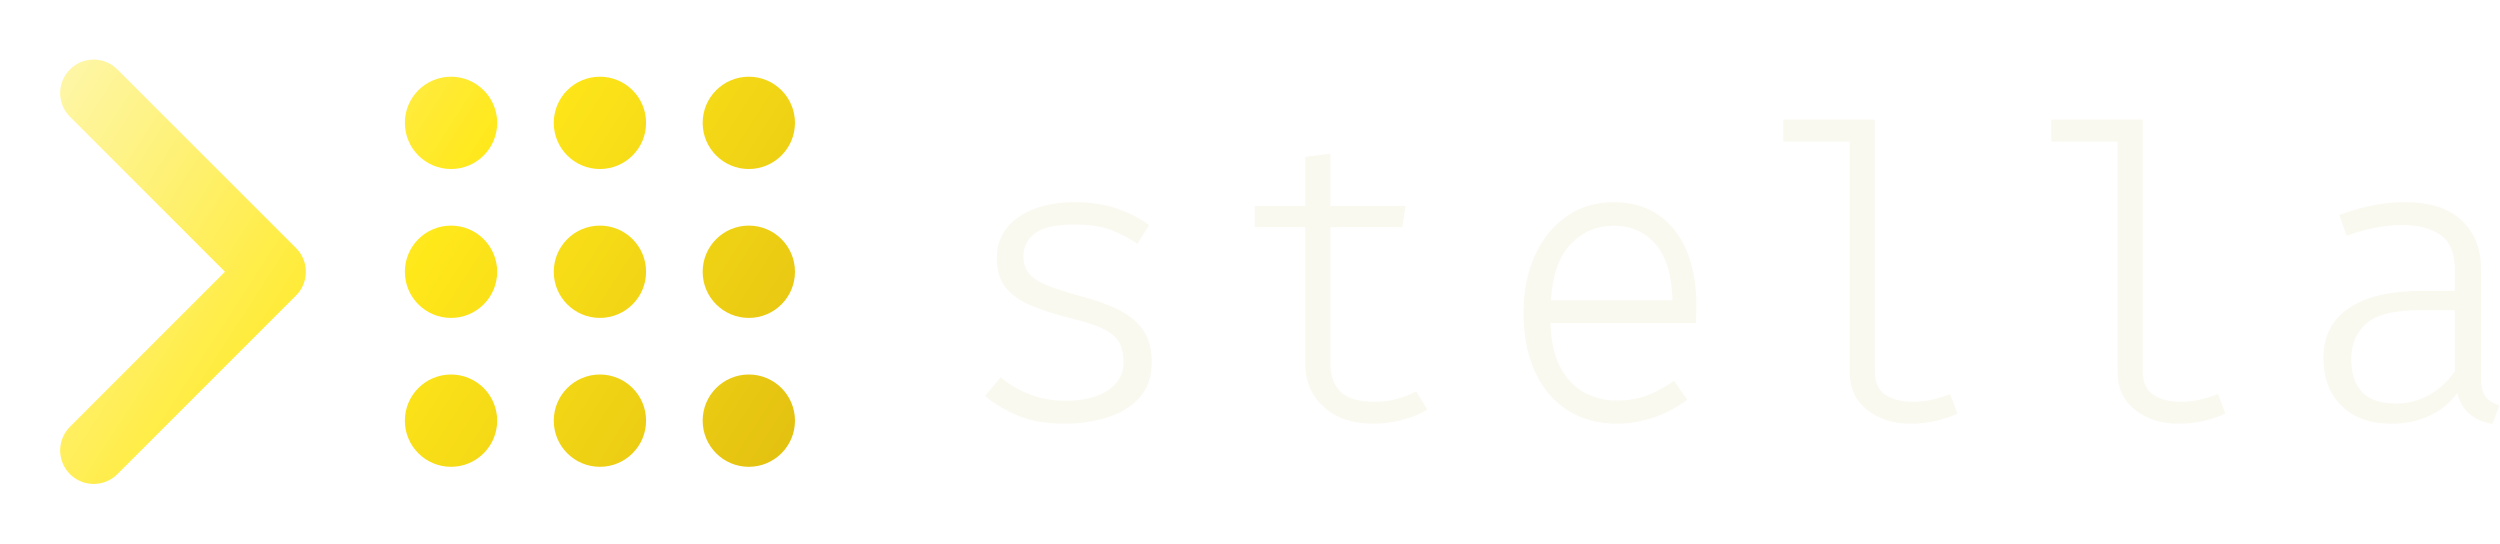
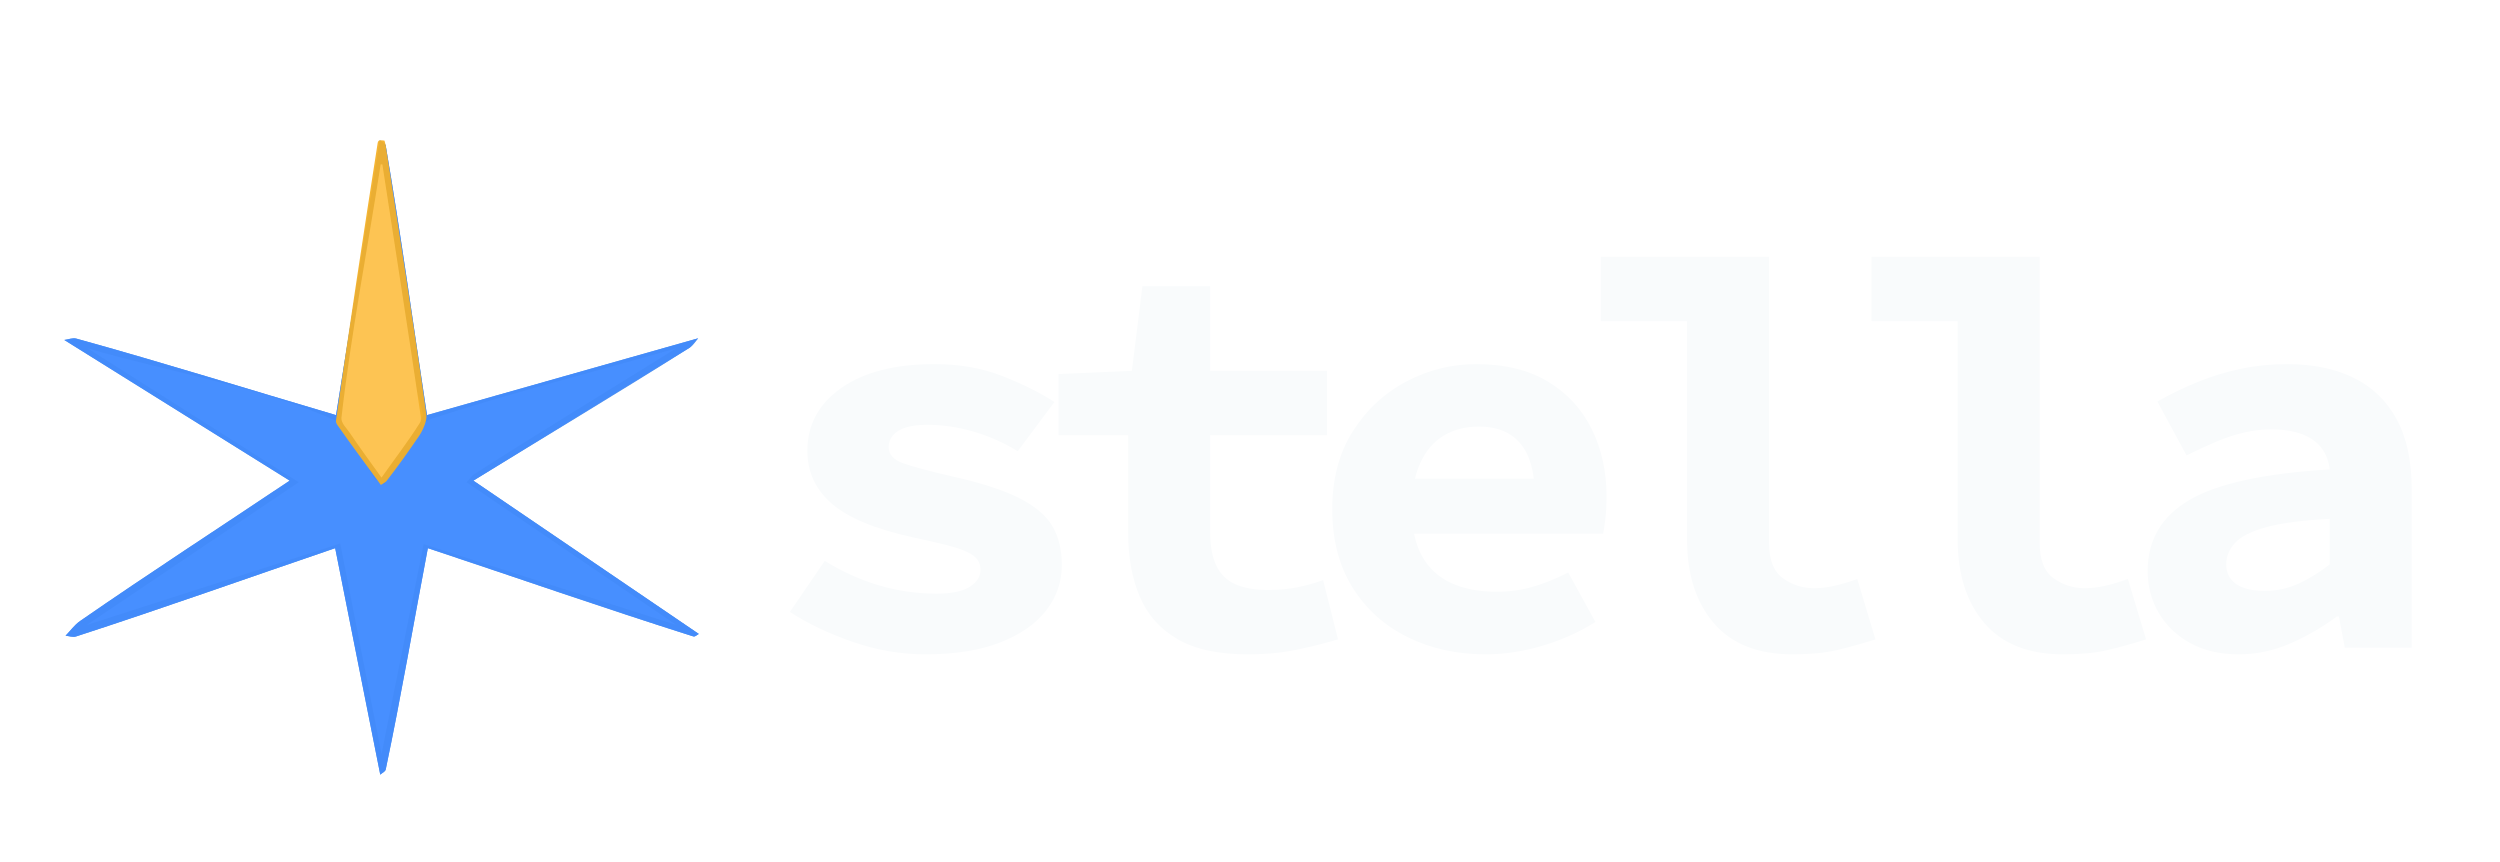
- <svg xmlns="http://www.w3.org/2000/svg" viewBox="0 0 551.73 120.00" width="552" height="120">
-   <defs>
-     <linearGradient id="g" x1="24" y1="18" x2="120" y2="80" gradientUnits="userSpaceOnUse">
-       <stop offset="0" stop-color="#FEF7B0" />
-       <stop offset=".5" stop-color="#FFE81A" />
-       <stop offset="1" stop-color="#E3C010" />
-     </linearGradient>
-   </defs>
-   <g transform="translate(-28.77,-18.90) scale(1.64384)">
-     <path d="M30 24 L54 48 L30 72" fill="none" stroke="url(#g)" stroke-width="9.0" stroke-linecap="round" stroke-linejoin="round" />
-     <circle cx="78" cy="28" r="6.2" fill="url(#g)" />
-     <circle cx="78" cy="48" r="6.2" fill="url(#g)" />
-     <circle cx="78" cy="68" r="6.2" fill="url(#g)" />
-     <circle cx="98" cy="28" r="6.2" fill="url(#g)" />
-     <circle cx="98" cy="48" r="6.2" fill="url(#g)" />
-     <circle cx="98" cy="68" r="6.2" fill="url(#g)" />
-     <circle cx="118" cy="28" r="6.2" fill="url(#g)" />
-     <circle cx="118" cy="48" r="6.2" fill="url(#g)" />
-     <circle cx="118" cy="68" r="6.2" fill="url(#g)" />
-   </g>
-   <g transform="translate(217.35,26.40) scale(0.04492)">
-     <g fill="#FAF9F0" transform="translate(-163.00,1475.00) scale(1,-1)">
-       <path transform="translate(0.00,0)" d="M557 93Q691 93 767.5 144.5Q844 196 844 280Q844 332 827.5 370.5Q811 409 756.5 439.5Q702 470 589 497Q476 525 393.5 559.0Q311 593 266.0 648.0Q221 703 221 794Q221 881 270.5 942.5Q320 1004 406.5 1036.5Q493 1069 602 1069Q725 1069 816.5 1036.0Q908 1003 970 956L912 864Q854 905 783.0 932.0Q712 959 603 959Q464 959 408.0 915.0Q352 871 352 804Q352 752 379.5 718.5Q407 685 470.0 659.5Q533 634 640 605Q743 578 820.0 540.0Q897 502 940.0 441.0Q983 380 983 283Q983 172 920.5 105.5Q858 39 760.0 9.5Q662 -20 556 -20Q417 -20 321.5 21.0Q226 62 163 117L240 208Q302 156 383.0 124.5Q464 93 557 93Z" />
-       <path transform="translate(1317.00,0)" d="M1020 50Q968 16 894.0 -2.0Q820 -20 757 -20Q599 -20 509.5 64.0Q420 148 420 275V946H172V1050H420V1292L544 1307V1050H914L897 946H544V278Q544 187 593.5 137.5Q643 88 760 88Q820 88 871.0 102.0Q922 116 966 139Z" />
-       <path transform="translate(2634.00,0)" d="M309 475Q312 343 356.5 258.5Q401 174 474.0 134.0Q547 94 633 94Q716 94 780.5 118.0Q845 142 916 191L981 98Q908 42 816.5 11.0Q725 -20 638 -20Q493 -20 389.5 48.0Q286 116 231.0 238.5Q176 361 176 524Q176 684 232.0 807.0Q288 930 387.5 999.5Q487 1069 619 1069Q747 1069 838.0 1007.0Q929 945 977.5 831.5Q1026 718 1026 561Q1026 534 1025.0 512.5Q1024 491 1023 475ZM622 953Q495 953 408.5 863.0Q322 773 311 587H908Q904 772 825.0 862.5Q746 953 622 953Z" />
-       <path transform="translate(3951.00,0)" d="M586 1475V238Q586 156 638.5 122.0Q691 88 771 88Q821 88 865.5 98.0Q910 108 956 126L992 30Q953 11 893.0 -4.5Q833 -20 759 -20Q635 -20 548.5 47.5Q462 115 462 238V1367H136V1475Z" />
-       <path transform="translate(5268.00,0)" d="M586 1475V238Q586 156 638.5 122.0Q691 88 771 88Q821 88 865.5 98.0Q910 108 956 126L992 30Q953 11 893.0 -4.5Q833 -20 759 -20Q635 -20 548.5 47.5Q462 115 462 238V1367H136V1475Z" />
-       <path transform="translate(6585.00,0)" d="M932 207Q932 143 954.0 113.5Q976 84 1022 70L988 -21Q928 -12 881.0 23.0Q834 58 815 130Q760 57 677.5 18.5Q595 -20 491 -20Q335 -20 246.0 68.0Q157 156 157 303Q157 463 281.5 548.0Q406 633 644 633H803V735Q803 858 732.5 907.5Q662 957 540 957Q487 957 420.0 945.0Q353 933 271 904L235 1006Q330 1041 407.5 1055.0Q485 1069 558 1069Q743 1069 837.5 978.5Q932 888 932 739ZM515 79Q601 79 676.0 121.0Q751 163 803 238V538H629Q442 538 368.0 472.5Q294 407 294 299Q294 190 348.0 134.5Q402 79 515 79Z" />
+ <svg xmlns="http://www.w3.org/2000/svg" height="100%" stroke-miterlimit="10" style="fill-rule:nonzero;clip-rule:evenodd;stroke-linecap:round;stroke-linejoin:round;" version="1.1" viewBox="0 0 896.085 308.89" width="100%" xml:space="preserve">
+   <defs />
+   <g id="Layer-1">
+     <g opacity="1">
+       <g opacity="1">
+         <path d="M136.144 50.301C136.849 50.94 138.114 51.376 138.258 52.218C143.776 84.349 148.125 116.6 153.058 148.791C201.651 135.022 201.651 135.022 250.245 121.253C249.264 122.353 248.629 123.713 247.301 124.554C221.715 140.756 195.546 156.369 169.669 172.276C210.077 199.754 210.077 199.754 250.485 227.231C249.822 227.525 249.201 228.334 248.497 228.111C216.561 217.999 185.072 207.023 153.36 196.479C148.326 222.919 143.801 249.423 138.258 275.799C138.091 276.597 136.952 277.042 136.299 277.664C128.218 237.071 128.218 237.071 120.137 196.479C89.174 207.03 58.434 218.003 27.248 228.132C26.084 228.51 24.743 227.958 23.49 227.871C25.241 226.104 26.608 224.046 28.744 222.568C53.428 205.486 78.8 189.04 103.828 172.276C63.436 147.065 63.436 147.065 23.044 121.855C24.49 121.695 26.004 120.994 27.382 121.375C58.627 130.017 89.42 139.653 120.439 148.791C128.292 99.546 128.292 99.546 136.144 50.301Z" fill="#619ae9" fill-rule="nonzero" opacity="1" stroke="none" />
+         <path d="M136.144 50.301C136.849 50.94 138.114 51.376 138.258 52.218C143.776 84.349 148.125 116.6 153.058 148.791C201.651 135.022 201.651 135.022 250.245 121.253C249.264 122.353 247.301 124.554 247.301 124.554C247.301 124.554 195.546 156.369 169.669 172.276C210.077 199.754 210.077 199.754 250.485 227.231C249.822 227.525 249.201 228.334 248.497 228.111C216.561 217.999 185.072 207.023 153.36 196.479C148.326 222.919 143.801 249.423 138.258 275.799C138.091 276.597 136.952 277.042 136.299 277.664C128.218 237.071 128.218 237.071 120.137 196.479C89.174 207.03 58.434 218.003 27.248 228.132C26.084 228.51 24.743 227.958 23.49 227.871C25.241 226.104 26.608 224.046 28.744 222.568C53.428 205.486 78.8 189.04 103.828 172.276C63.436 147.065 63.436 147.065 23.044 121.855C24.49 121.695 26.004 120.994 27.382 121.375C58.627 130.017 89.42 139.653 120.439 148.791C128.292 99.546 128.292 99.546 136.144 50.301Z" fill="#438bfa" fill-rule="nonzero" opacity="1" stroke="none" />
+         <path d="M31.343 124.828C69.21 148.835 69.21 148.835 107.077 172.842C69.059 198.44 69.059 198.44 31.041 224.037C76.495 209.419 76.495 209.419 121.949 194.802C129.349 232.544 129.349 232.544 136.748 270.287C144.299 232.664 144.299 232.664 151.849 195.041C197.153 209.539 197.153 209.539 242.456 224.037C204.849 198.447 204.849 198.447 167.242 172.857C168.226 171.842 168.937 170.615 170.193 169.812C194.016 154.589 218.311 139.837 242.37 124.849C213.075 133.283 183.32 140.772 154.484 150.15C152.131 150.915 151.084 153.19 149.831 154.944C145.458 161.066 141.713 167.457 137.654 173.713C136.452 172.874 134.852 172.293 134.046 171.194C129.258 164.675 129.28 154.788 121.014 151.056C93.326 138.556 61.233 133.57 31.343 124.828Z" fill="#4890ff" fill-opacity="0.918" fill-rule="nonzero" opacity="1" stroke="none" />
+         <path d="M136.446 58.928C136.748 58.928 136.748 58.928 137.05 58.928C141.077 85.527 144.839 112.153 149.131 138.727C149.649 141.933 150.986 145.036 151.477 148.245C151.794 150.319 148.806 154.142 148.06 155.222C144.363 160.574 140.52 165.861 136.75 171.181C132.173 164.645 127.25 158.255 123.019 151.574C122.551 150.835 122.648 149.922 122.767 149.099C127.126 119.023 131.886 88.985 136.446 58.928Z" fill="#f3d182" fill-rule="nonzero" opacity="1" stroke="none" />
+         <path d="M137.808 50.401C137.958 51.006 138.165 51.605 138.258 52.218C143.174 84.392 148.377 116.542 152.836 148.758C153.129 150.874 151.418 154.491 150.222 156.242C146.501 161.691 142.68 167.103 138.57 172.373C138.088 172.991 137.201 173.339 136.516 173.822C131.313 166.647 125.948 159.545 120.907 152.298C120.576 151.822 120.362 151.249 120.439 150.708C125.184 117.547 130.18 84.407 135.36 51.287C135.581 49.876 136.633 50.33 137.808 50.401Z" fill="#f4b027" fill-opacity="0.941" fill-rule="nonzero" opacity="1" stroke="none" />
+         <path d="M136.446 58.928C131.763 89.172 125.866 119.314 122.396 149.661C122.166 151.673 124.246 153.436 125.437 155.222C129.034 160.617 132.977 165.861 136.747 171.181C141.324 164.645 146.288 158.271 150.478 151.574C150.995 150.747 150.872 149.729 150.739 148.811C146.394 118.83 141.613 88.889 137.05 58.928C136.748 58.928 136.748 58.928 136.446 58.928Z" fill="#fdc555" fill-opacity="0.941" fill-rule="nonzero" opacity="1" stroke="none" />
+       </g>
+       <g opacity="1">
+         <path d="M331.648 234.536C322.857 234.536 314.137 233.031 305.489 230.019C296.841 227.008 289.388 223.447 283.13 219.336L295.627 201.024C301.706 204.828 308.118 207.74 314.863 209.758C321.607 211.777 328.544 212.786 335.673 212.786C341.13 212.786 345.123 211.956 347.655 210.294C350.186 208.633 351.452 206.619 351.452 204.252C351.452 202.865 351.085 201.653 350.352 200.618C349.618 199.582 348.366 198.647 346.594 197.813C344.822 196.979 342.366 196.162 339.225 195.363C336.084 194.564 332.053 193.638 327.13 192.586C313.701 189.638 304.053 185.631 298.188 180.563C292.322 175.495 289.389 169.166 289.389 161.574C289.389 152.27 293.442 144.767 301.548 139.065C309.655 133.362 320.811 130.511 335.017 130.511C343.896 130.511 351.971 131.935 359.242 134.782C366.513 137.629 372.745 140.731 377.939 144.09L364.78 161.743C359.767 158.653 354.467 156.3 348.878 154.685C343.29 153.069 337.766 152.261 332.308 152.261C329.214 152.261 326.66 152.584 324.645 153.23C322.631 153.876 321.108 154.808 320.077 156.027C319.045 157.246 318.53 158.631 318.53 160.183C318.53 162.881 320.263 164.841 323.728 166.063C327.194 167.285 333.098 168.865 341.442 170.802C351.653 173.069 359.609 175.645 365.311 178.532C371.013 181.418 374.986 184.781 377.23 188.621C379.473 192.46 380.595 197.098 380.595 202.533C380.595 208.519 378.738 213.923 375.023 218.747C371.309 223.571 365.816 227.409 358.544 230.26C351.272 233.111 342.307 234.536 331.648 234.536Z" fill="#f9fbfc" fill-rule="nonzero" opacity="1" stroke="none" />
+         <path d="M447.167 234.536C436.642 234.536 428.261 232.716 422.025 229.075C415.789 225.435 411.287 220.35 408.52 213.821C405.754 207.292 404.37 199.691 404.37 191.018L404.37 155.983L379.423 155.983L379.423 134.061L405.692 132.918L409.48 102.583L433.758 102.583L433.758 132.918L475.642 132.918L475.642 155.983L433.758 155.983L433.758 190.64C433.758 195.604 434.491 199.63 435.958 202.716C437.425 205.803 439.693 208.033 442.764 209.407C445.835 210.781 449.783 211.468 454.608 211.468C458.408 211.468 461.91 211.14 465.114 210.485C468.318 209.83 471.365 208.979 474.255 207.933L479.586 229.171C475.186 230.481 470.336 231.703 465.036 232.836C459.736 233.97 453.78 234.536 447.167 234.536Z" fill="#f9fbfc" fill-rule="nonzero" opacity="1" stroke="none" />
+         <path d="M532.52 234.536C522.21 234.536 512.896 232.488 504.578 228.393C496.26 224.297 489.672 218.367 484.813 210.604C479.953 202.84 477.523 193.462 477.523 182.471C477.523 171.648 479.977 162.365 484.884 154.621C489.792 146.877 496.18 140.924 504.05 136.761C511.92 132.599 520.284 130.518 529.142 130.518C539.342 130.518 547.91 132.61 554.847 136.794C561.783 140.979 567.018 146.663 570.552 153.847C574.085 161.032 575.852 169.128 575.852 178.136C575.852 180.772 575.713 183.317 575.436 185.772C575.159 188.228 574.887 190.074 574.62 191.311L499.345 191.311L499.345 171.583L554.717 171.583L550.086 177.196C550.086 169.192 548.391 163.141 545 159.043C541.609 154.945 536.65 152.896 530.12 152.896C525.275 152.896 521.055 153.978 517.461 156.141C513.867 158.305 511.066 161.585 509.058 165.983C507.05 170.381 506.045 175.877 506.045 182.471C506.045 189.331 507.255 194.936 509.673 199.286C512.092 203.636 515.567 206.86 520.098 208.957C524.63 211.054 530.11 212.102 536.539 212.102C541.06 212.102 545.351 211.509 549.411 210.324C553.471 209.138 557.702 207.434 562.102 205.211L571.852 222.936C566.187 226.522 559.894 229.352 552.972 231.425C546.05 233.499 539.233 234.536 532.52 234.536Z" fill="#f9fbfc" fill-rule="nonzero" opacity="1" stroke="none" />
+         <path d="M642.555 234.536C630.076 234.536 620.646 230.8 614.266 223.327C607.885 215.854 604.695 205.855 604.695 193.33L604.695 115.115L573.805 115.115L573.805 92.046L634.083 92.046L634.083 194.53C634.083 200.636 635.744 204.881 639.066 207.263C642.388 209.645 646.097 210.836 650.195 210.836C652.514 210.836 654.9 210.566 657.353 210.024C659.806 209.482 662.592 208.652 665.711 207.533L672.22 229.171C667.145 230.771 662.482 232.065 658.231 233.054C653.98 234.042 648.755 234.536 642.555 234.536Z" fill="#f9fbfc" fill-rule="nonzero" opacity="1" stroke="none" />
+         <path d="M739.555 234.536C727.076 234.536 717.646 230.8 711.266 223.327C704.885 215.854 701.695 205.855 701.695 193.33L701.695 115.115L670.805 115.115L670.805 92.046L731.083 92.046L731.083 194.53C731.083 200.636 732.744 204.881 736.066 207.263C739.388 209.645 743.097 210.836 747.195 210.836C749.514 210.836 751.9 210.566 754.353 210.024C756.806 209.482 759.592 208.652 762.711 207.533L769.22 229.171C764.145 230.771 759.482 232.065 755.231 233.054C750.98 234.042 745.755 234.536 739.555 234.536Z" fill="#f9fbfc" fill-rule="nonzero" opacity="1" stroke="none" />
+         <path d="M802.411 234.536C795.711 234.536 789.932 233.197 785.073 230.518C780.215 227.838 776.455 224.242 773.792 219.729C771.13 215.215 769.798 210.178 769.798 204.618C769.798 193.511 774.814 185.027 784.844 179.163C794.874 173.299 811.607 169.662 835.042 168.252C834.711 165.29 833.734 162.736 832.111 160.593C830.488 158.449 828.175 156.799 825.172 155.643C822.169 154.486 818.448 153.908 814.011 153.908C810.811 153.908 807.586 154.285 804.336 155.038C801.086 155.791 797.775 156.877 794.403 158.296C791.031 159.715 787.475 161.357 783.733 163.224L773.28 143.921C777.855 141.31 782.654 138.981 787.678 136.933C792.702 134.885 797.886 133.303 803.231 132.186C808.576 131.07 814.06 130.511 819.683 130.511C828.985 130.511 836.972 132.15 843.644 135.429C850.316 138.707 855.45 143.656 859.047 150.277C862.644 156.898 864.442 165.275 864.442 175.408L864.442 232.136L840.455 232.136L838.336 220.961L837.608 220.961C832.556 224.726 827.034 227.93 821.044 230.572C815.053 233.215 808.842 234.536 802.411 234.536ZM811.708 211.799C816.131 211.799 820.259 210.897 824.094 209.094C827.928 207.291 831.578 205.025 835.042 202.296L835.042 185.977C825.313 186.477 817.755 187.462 812.369 188.932C806.982 190.402 803.233 192.285 801.12 194.583C799.008 196.881 797.952 199.445 797.952 202.274C797.952 204.351 798.522 206.12 799.663 207.582C800.803 209.043 802.402 210.111 804.459 210.786C806.517 211.461 808.933 211.799 811.708 211.799Z" fill="#f9fbfc" fill-rule="nonzero" opacity="1" stroke="none" />
+       </g>
    </g>
  </g>
</svg>
